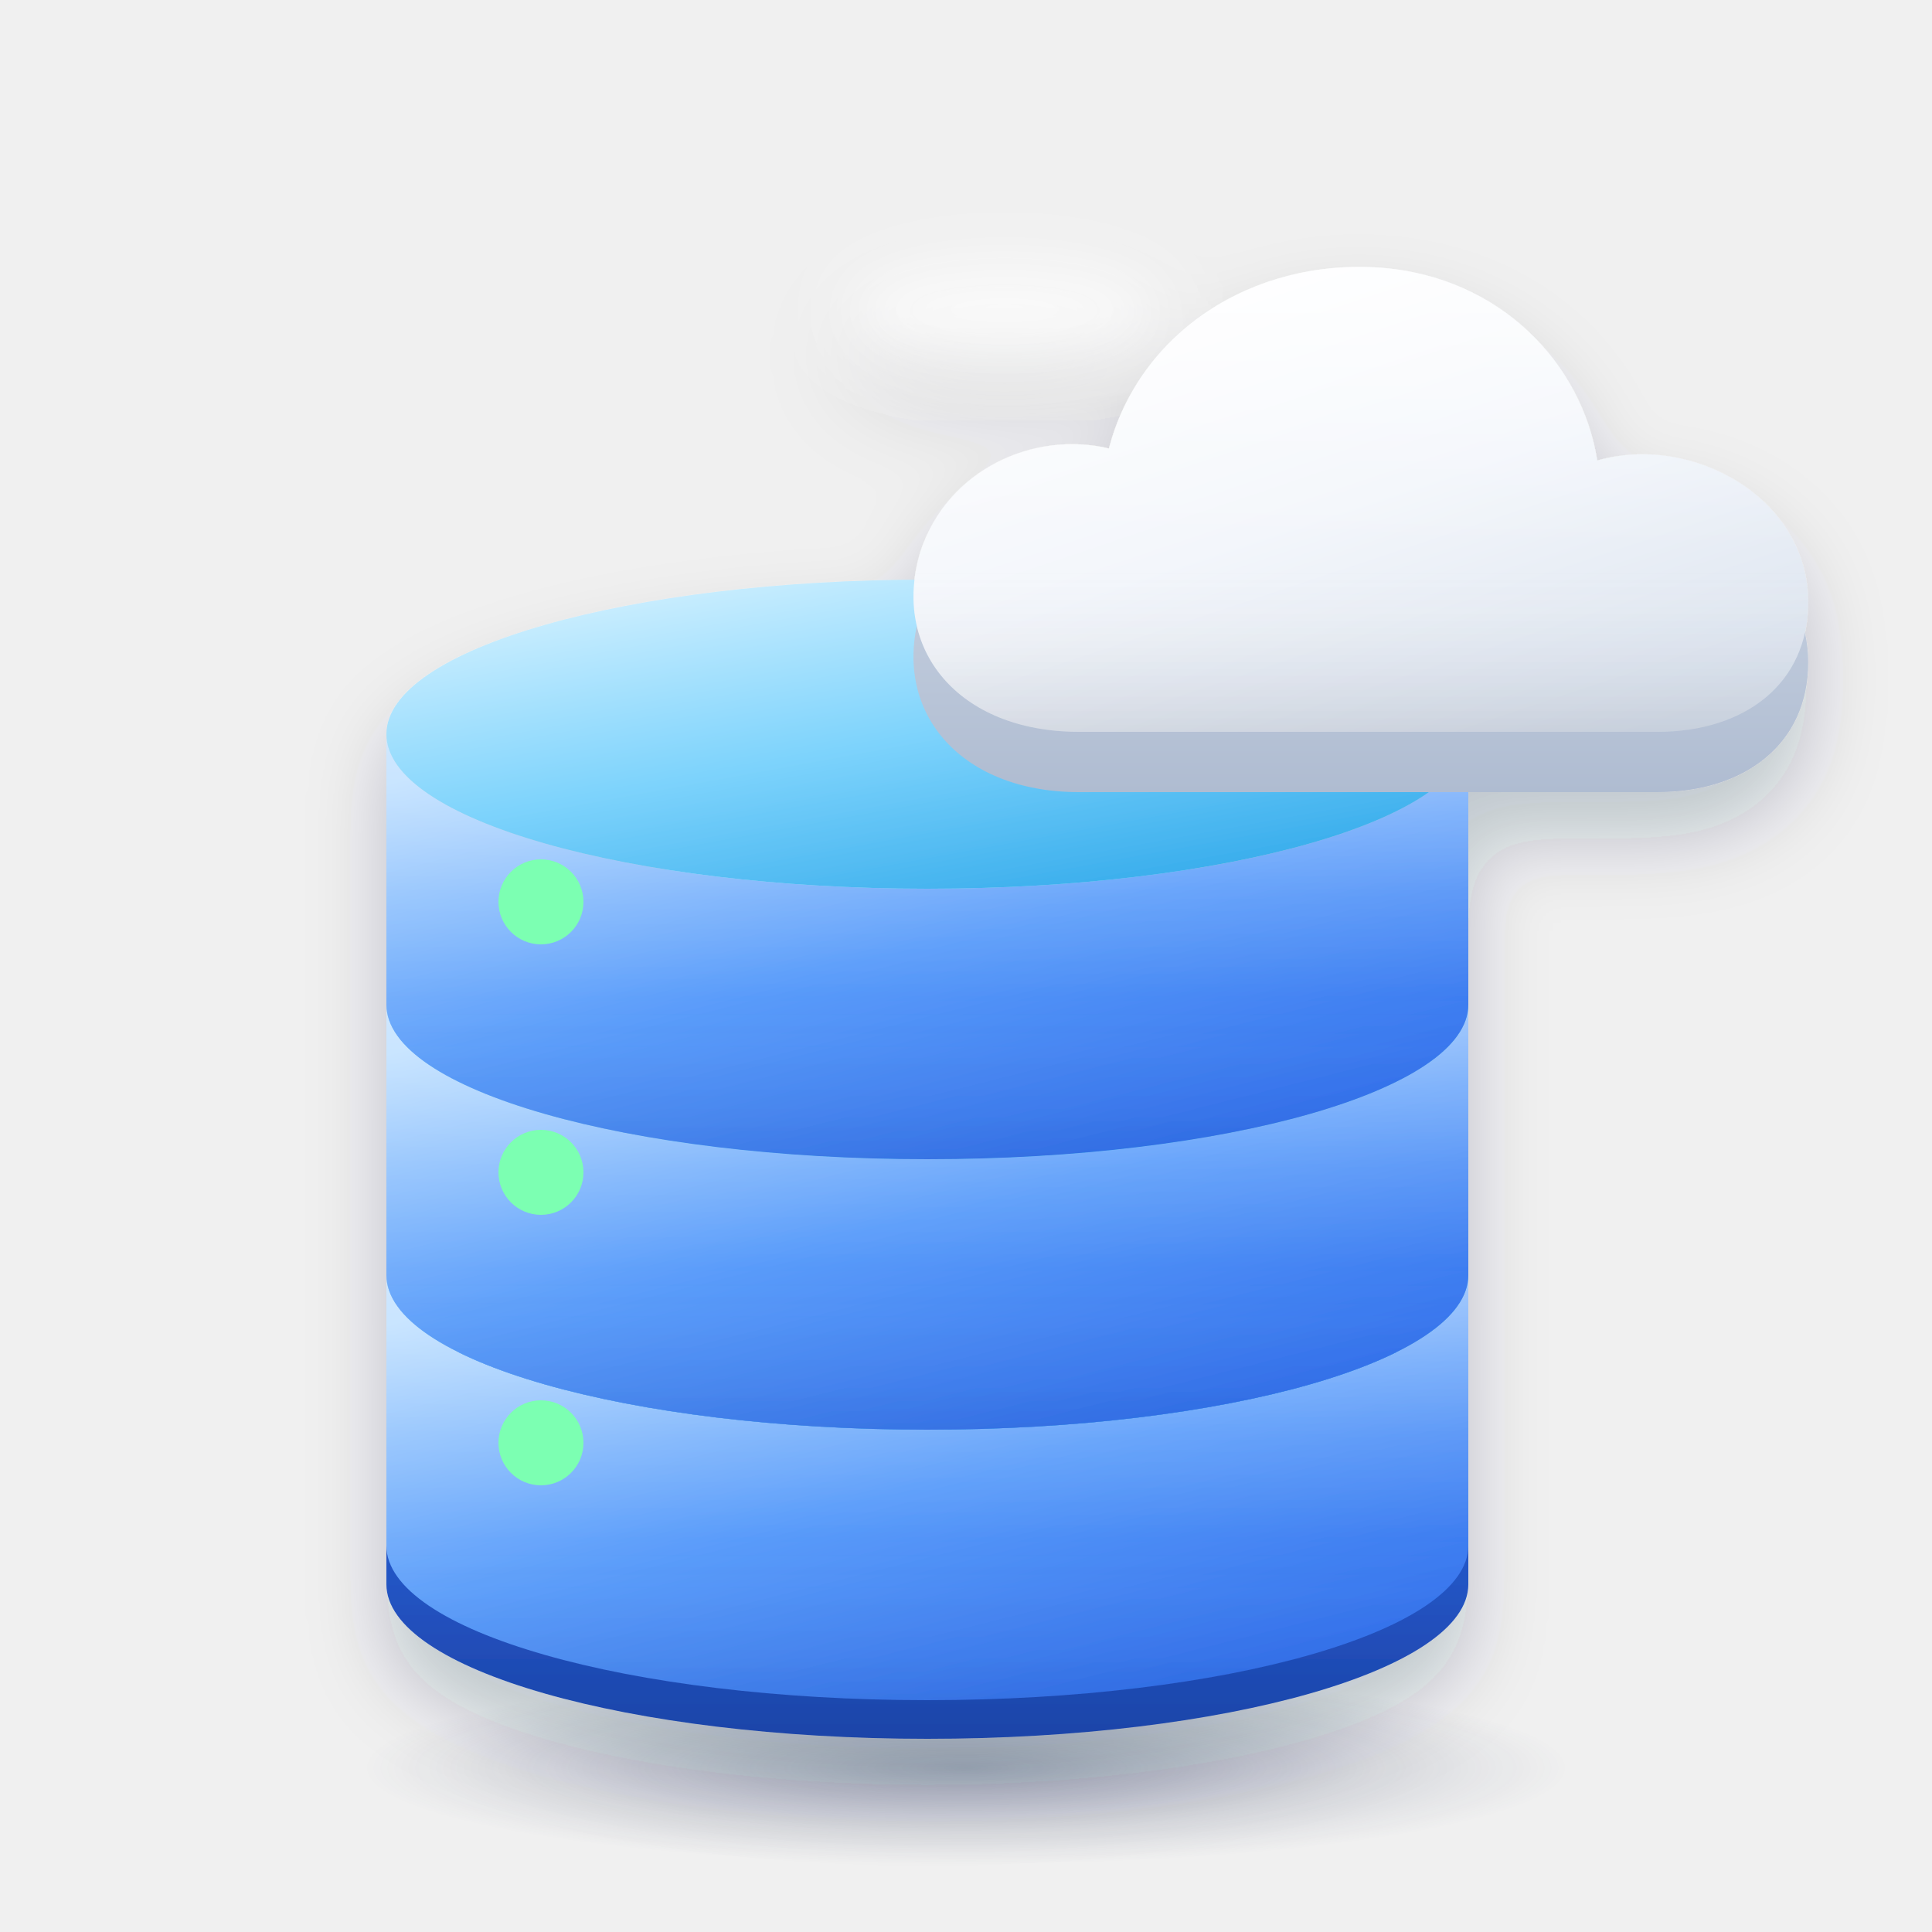
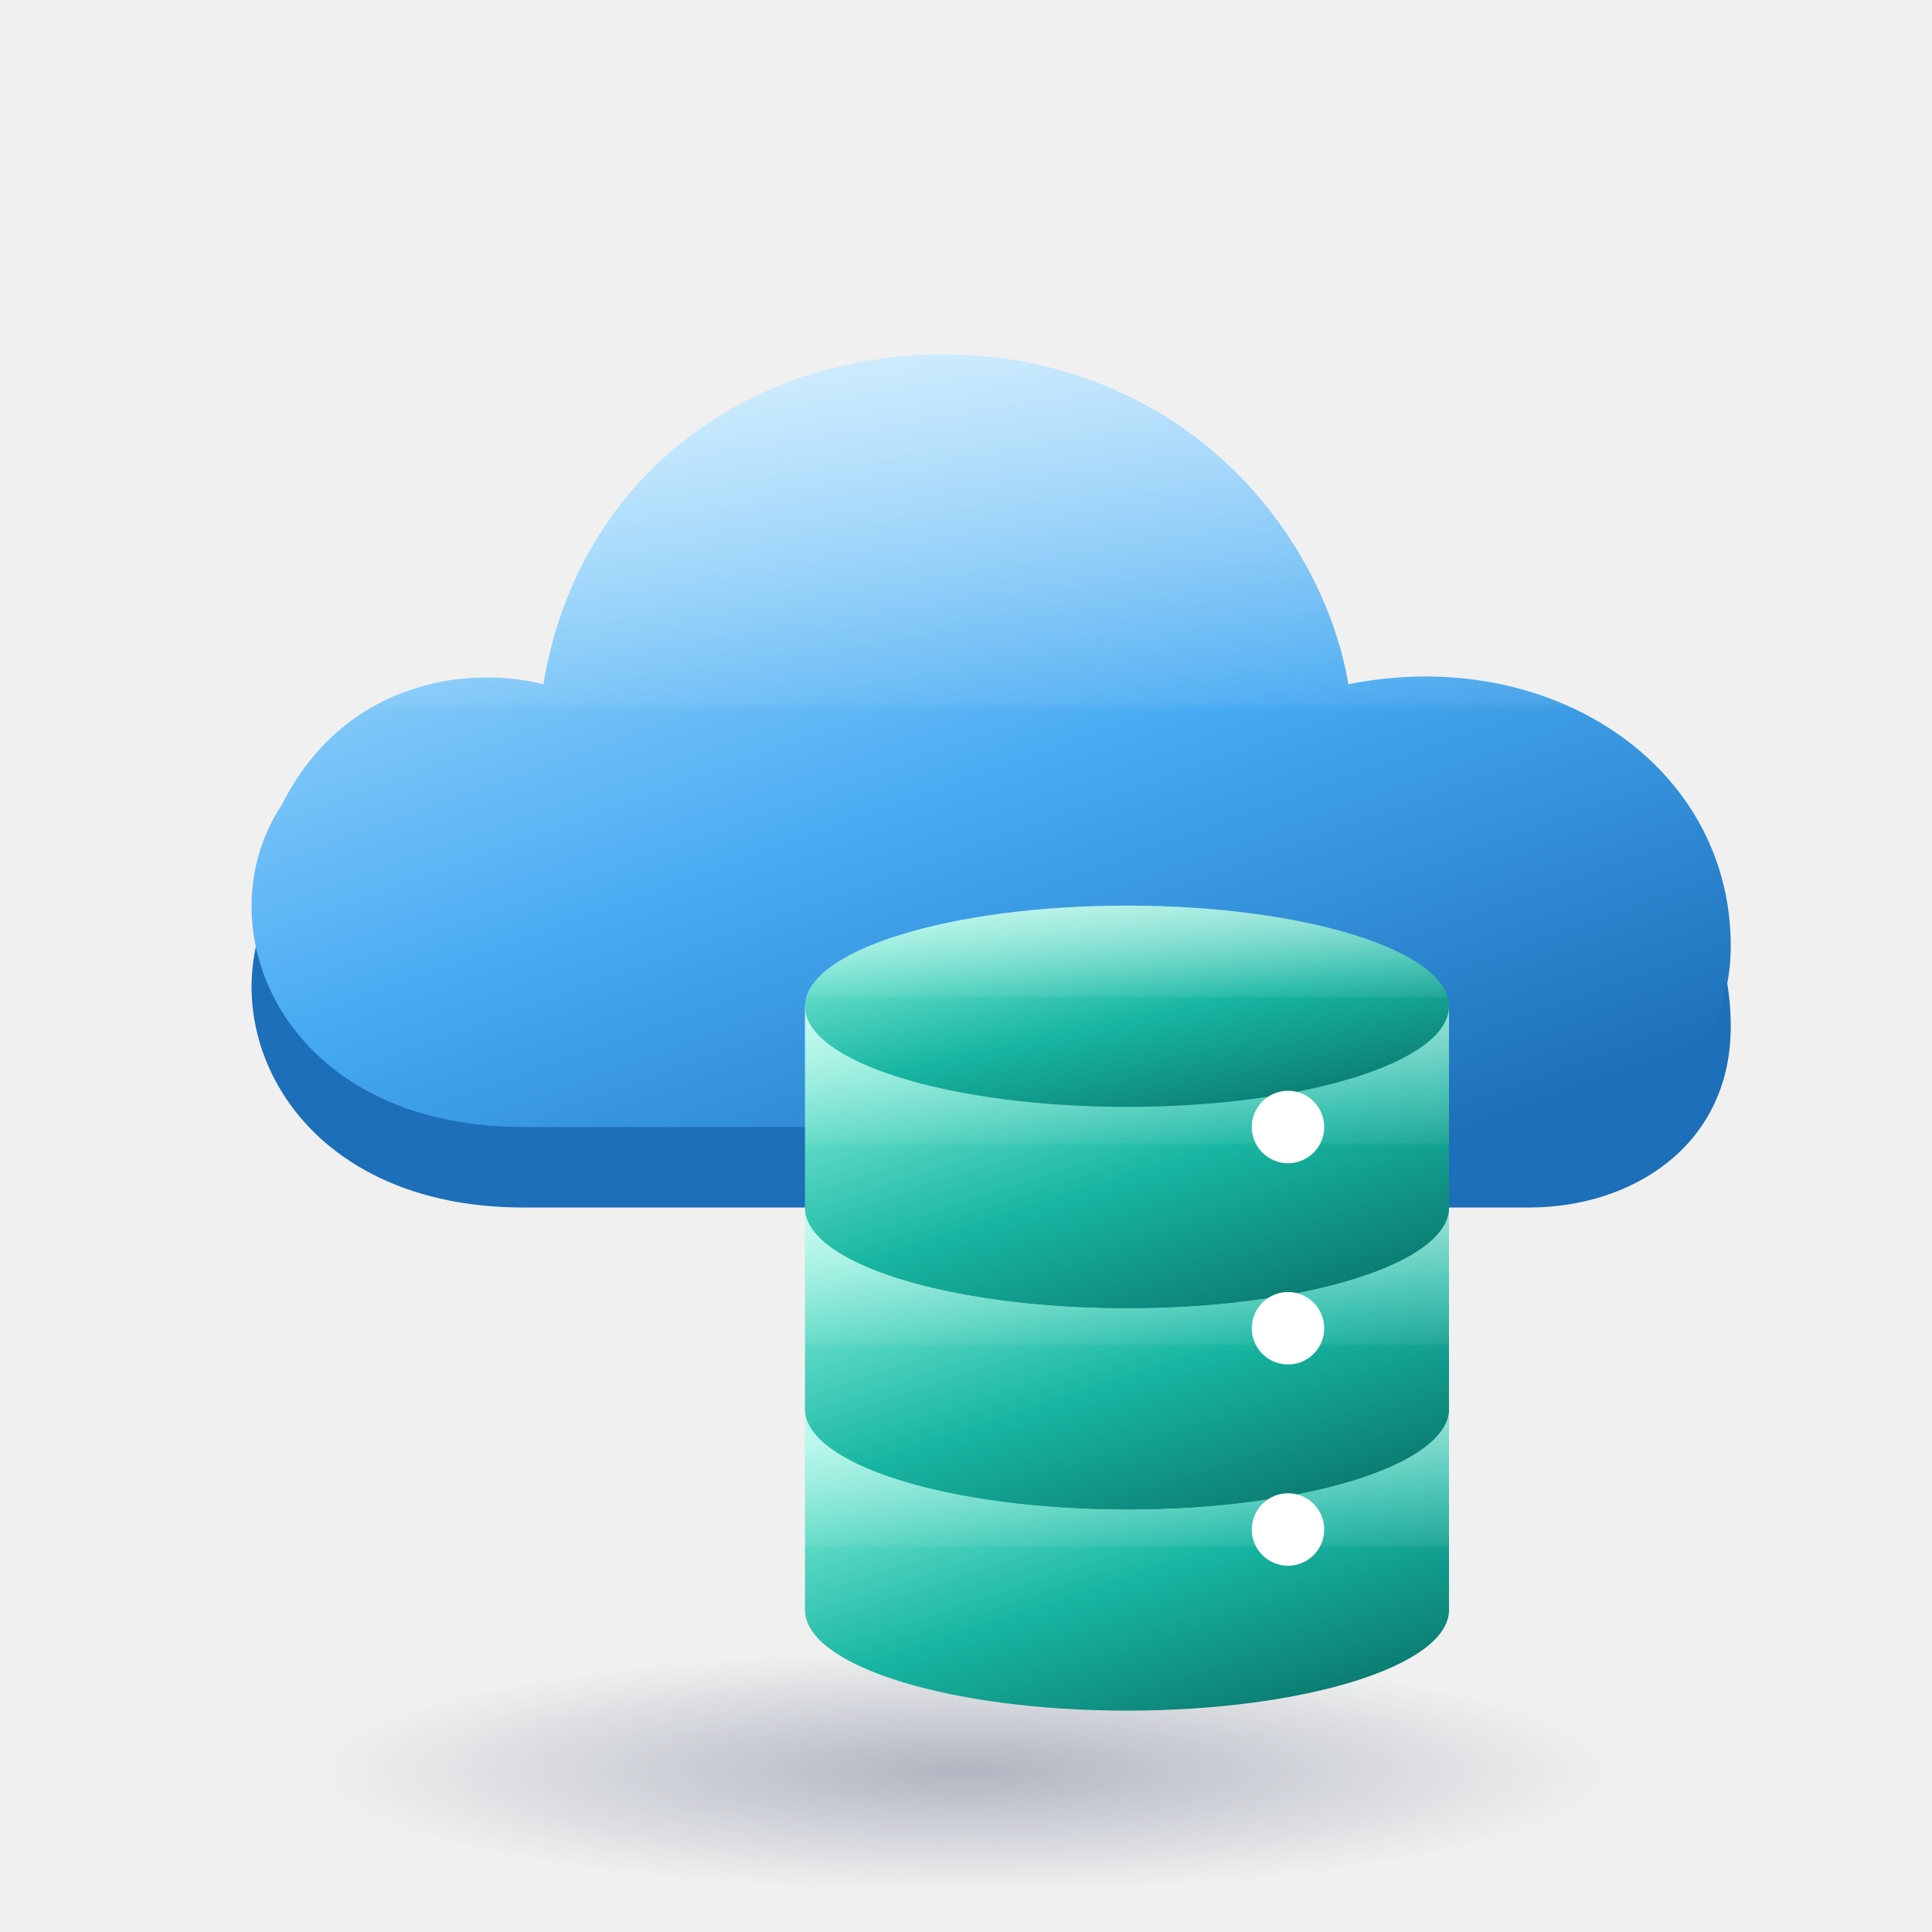
- <svg xmlns="http://www.w3.org/2000/svg" viewBox="0 0 100 100" width="100" height="100">
+ <svg xmlns="http://www.w3.org/2000/svg" viewBox="0 0 96 96" width="96" height="96">
  <defs>
-     <linearGradient id="blue" x1=".18" y1="0" x2=".82" y2="1">
-       <stop offset="0" stop-color="#B3DAFF" />
-       <stop offset=".5" stop-color="#5A9CFA" />
-       <stop offset="1" stop-color="#2D6BEB" />
+     <linearGradient id="gloss" x1="0" y1="0" x2="0" y2="1">
+       <stop offset="0" stop-color="#fff" stop-opacity="0.55" />
+       <stop offset="0.45" stop-color="#fff" stop-opacity="0.08" />
+       <stop offset="0.46" stop-color="#fff" stop-opacity="0" />
    </linearGradient>
-     <linearGradient id="blueS" x1="0" y1="0" x2="0" y2="1">
-       <stop offset="0" stop-color="#2D6BEB" />
-       <stop offset="1" stop-color="#1C44A8" />
+     <radialGradient id="shadow" cx="0.5" cy="0.5" r="0.5">
+       <stop offset="0" stop-color="#0B1E4A" stop-opacity="0.28" />
+       <stop offset="1" stop-color="#0B1E4A" stop-opacity="0" />
+     </radialGradient>
+     <linearGradient id="g1" x1="0.15" y1="0" x2="0.85" y2="1">
+       <stop offset="0" stop-color="#B8E6FF" />
+       <stop offset="0.55" stop-color="#45A9F2" />
+       <stop offset="1" stop-color="#1C6FB8" />
    </linearGradient>
-     <linearGradient id="sky" x1=".18" y1="0" x2=".82" y2="1">
-       <stop offset="0" stop-color="#D4F1FF" />
-       <stop offset=".5" stop-color="#7DD3FC" />
-       <stop offset="1" stop-color="#2FA8EA" />
+     <linearGradient id="g2" x1="0.15" y1="0" x2="0.85" y2="1">
+       <stop offset="0" stop-color="#8FF3DF" />
+       <stop offset="0.55" stop-color="#17B6A2" />
+       <stop offset="1" stop-color="#0A746C" />
    </linearGradient>
-     <linearGradient id="white" x1=".18" y1="0" x2=".82" y2="1">
-       <stop offset="0" stop-color="#FFFFFF" />
-       <stop offset=".5" stop-color="#F3F6FB" />
-       <stop offset="1" stop-color="#DCE4EF" />
+     <linearGradient id="g3" x1="0.15" y1="0" x2="0.85" y2="1">
+       <stop offset="0" stop-color="#8FF3DF" />
+       <stop offset="0.55" stop-color="#17B6A2" />
+       <stop offset="1" stop-color="#0A746C" />
    </linearGradient>
-     <linearGradient id="whiteS" x1="0" y1="0" x2="0" y2="1">
-       <stop offset="0" stop-color="#DCE4EF" />
-       <stop offset="1" stop-color="#AFBCD1" />
+     <linearGradient id="g4" x1="0.15" y1="0" x2="0.85" y2="1">
+       <stop offset="0" stop-color="#8FF3DF" />
+       <stop offset="0.55" stop-color="#17B6A2" />
+       <stop offset="1" stop-color="#0A746C" />
    </linearGradient>
-     <linearGradient id="sheen" x1="0" y1="0" x2="0" y2="1">
-       <stop offset="0" stop-color="#fff" stop-opacity=".62" />
-       <stop offset=".38" stop-color="#fff" stop-opacity=".16" />
-       <stop offset=".62" stop-color="#fff" stop-opacity="0" />
-       <stop offset="1" stop-color="#0b1530" stop-opacity=".10" />
+     <linearGradient id="g5" x1="0.15" y1="0" x2="0.85" y2="1">
+       <stop offset="0" stop-color="#8FF3DF" />
+       <stop offset="0.55" stop-color="#17B6A2" />
+       <stop offset="1" stop-color="#0A746C" />
    </linearGradient>
-     <radialGradient id="gs">
-       <stop offset="0" stop-color="#22305a" stop-opacity=".34" />
-       <stop offset="1" stop-color="#22305a" stop-opacity="0" />
-     </radialGradient>
-     <filter id="ds" x="-20%" y="-20%" width="140%" height="150%">
-       <feDropShadow dx="0" dy="2.4" stdDeviation="2" flood-color="#13234a" flood-opacity=".2" />
-     </filter>
-     <filter id="bl" x="-60%" y="-60%" width="220%" height="220%">
-       <feGaussianBlur stdDeviation="1.5" />
-     </filter>
+     <linearGradient id="g6" x1="0.15" y1="0" x2="0.85" y2="1">
+       <stop offset="0" stop-color="#8FF3DF" />
+       <stop offset="0.55" stop-color="#17B6A2" />
+       <stop offset="1" stop-color="#0A746C" />
+     </linearGradient>
+     <linearGradient id="g7" x1="0.15" y1="0" x2="0.85" y2="1">
+       <stop offset="0" stop-color="#8FF3DF" />
+       <stop offset="0.55" stop-color="#17B6A2" />
+       <stop offset="1" stop-color="#0A746C" />
+     </linearGradient>
  </defs>
-   <ellipse cx="50" cy="91.5" rx="31" ry="5" fill="url(#gs)" />
-   <g filter="url(#ds)">
-     <path d="M20 70V82A28 8 0 0 0 76 82V70Z" fill="url(#blueS)" />
-     <path d="M20 66V80A28 8 0 0 0 76 80V66A28 8 0 0 1 20 66Z" fill="url(#blue)" />
-     <path d="M20 66V80A28 8 0 0 0 76 80V66A28 8 0 0 1 20 66Z" fill="url(#sheen)" opacity="0.6" />
-     <path d="M20.00 66a28 8 0 1 0 56.00 0a28 8 0 1 0 -56.00 0Z" fill="url(#sky)" />
-     <path d="M25.80 74.68a2.2 2.2 0 1 0 4.40 0a2.2 2.2 0 1 0 -4.40 0Z" fill="#7CFFB2" />
-     <path d="M20 52V66A28 8 0 0 0 76 66V52A28 8 0 0 1 20 52Z" fill="url(#blue)" />
-     <path d="M20 52V66A28 8 0 0 0 76 66V52A28 8 0 0 1 20 52Z" fill="url(#sheen)" opacity="0.6" />
-     <path d="M20.00 52a28 8 0 1 0 56.00 0a28 8 0 1 0 -56.00 0Z" fill="url(#sky)" />
-     <path d="M25.80 60.68a2.2 2.2 0 1 0 4.40 0a2.2 2.2 0 1 0 -4.40 0Z" fill="#7CFFB2" />
-     <path d="M20 38V52A28 8 0 0 0 76 52V38A28 8 0 0 1 20 38Z" fill="url(#blue)" />
-     <path d="M20 38V52A28 8 0 0 0 76 52V38A28 8 0 0 1 20 38Z" fill="url(#sheen)" opacity="0.6" />
-     <path d="M20.00 38a28 8 0 1 0 56.00 0a28 8 0 1 0 -56.00 0Z" fill="url(#sky)" />
-     <path d="M25.80 46.68a2.2 2.2 0 1 0 4.40 0a2.2 2.2 0 1 0 -4.40 0Z" fill="#7CFFB2" />
-     <g transform="translate(34 2) scale(.78)">
-       <path d="M28 46C20 46 15.5 40.5 17.5 34C19.3 28.6 25 26 30 27.2C32 19.5 39.5 14.6 48 15.2C56 15.8 61.4 21.6 62.4 28C68.6 26.2 76.4 30.4 76.4 37.4C76.4 42.8 72.2 46 66.4 46Z" fill="url(#whiteS)" transform="translate(0 4)" />
-       <path d="M28 46C20 46 15.5 40.5 17.5 34C19.3 28.6 25 26 30 27.2C32 19.5 39.5 14.6 48 15.2C56 15.8 61.4 21.6 62.4 28C68.6 26.2 76.4 30.4 76.4 37.4C76.4 42.8 72.2 46 66.4 46Z" fill="url(#white)" />
-       <path d="M28 46C20 46 15.5 40.5 17.5 34C19.3 28.6 25 26 30 27.2C32 19.5 39.5 14.6 48 15.2C56 15.8 61.4 21.6 62.4 28C68.6 26.2 76.4 30.4 76.4 37.4C76.4 42.8 72.2 46 66.4 46Z" fill="url(#sheen)" />
-     </g>
-     <ellipse cx="52" cy="16" rx="8" ry="2.6" fill="#fff" opacity="0.75" filter="url(#bl)" />
+   <ellipse cx="48" cy="88" rx="32" ry="6" fill="url(#shadow)" />
+   <g transform="translate(0 4)">
+     <path d="M26 56 C14 56 10 46 14 40 C17 34 23 33 27 34 C29 22 40 16 51 18 C61 20 66 28 67 34 C77 32 86 38 86 47 C86 53 81 56 76 56 Z" fill="#1C6FB8" />
  </g>
+   <path d="M26 56 C14 56 10 46 14 40 C17 34 23 33 27 34 C29 22 40 16 51 18 C61 20 66 28 67 34 C77 32 86 38 86 47 C86 53 81 56 76 56 Z" fill="url(#g1)" />
+   <g opacity="0.9">
+     <path d="M26 56 C14 56 10 46 14 40 C17 34 23 33 27 34 C29 22 40 16 51 18 C61 20 66 28 67 34 C77 32 86 38 86 47 C86 53 81 56 76 56 Z" fill="url(#gloss)" />
+   </g>
+   <path d="M40 70 L40 80 A16 5 0 0 0 72 80 L72 70 Z" fill="url(#g2)" />
+   <g opacity="0.9">
+     <path d="M40 70 L40 80 A16 5 0 0 0 72 80 L72 70 Z" fill="url(#gloss)" />
+   </g>
+   <ellipse cx="56" cy="70" rx="16" ry="5" fill="url(#g3)" />
+   <g opacity="0.9">
+     <ellipse cx="56" cy="70" rx="16" ry="5" fill="url(#gloss)" />
+   </g>
+   <path d="M40 60 L40 70 A16 5 0 0 0 72 70 L72 60 Z" fill="url(#g4)" />
+   <g opacity="0.9">
+     <path d="M40 60 L40 70 A16 5 0 0 0 72 70 L72 60 Z" fill="url(#gloss)" />
+   </g>
+   <ellipse cx="56" cy="60" rx="16" ry="5" fill="url(#g5)" />
+   <g opacity="0.9">
+     <ellipse cx="56" cy="60" rx="16" ry="5" fill="url(#gloss)" />
+   </g>
+   <path d="M40 50 L40 60 A16 5 0 0 0 72 60 L72 50 Z" fill="url(#g6)" />
+   <g opacity="0.9">
+     <path d="M40 50 L40 60 A16 5 0 0 0 72 60 L72 50 Z" fill="url(#gloss)" />
+   </g>
+   <ellipse cx="56" cy="50" rx="16" ry="5" fill="url(#g7)" />
+   <g opacity="0.9">
+     <ellipse cx="56" cy="50" rx="16" ry="5" fill="url(#gloss)" />
+   </g>
+   <circle cx="64" cy="56" r="1.8" fill="#fff" />
+   <circle cx="64" cy="66" r="1.8" fill="#fff" />
+   <circle cx="64" cy="76" r="1.8" fill="#fff" />
</svg>
